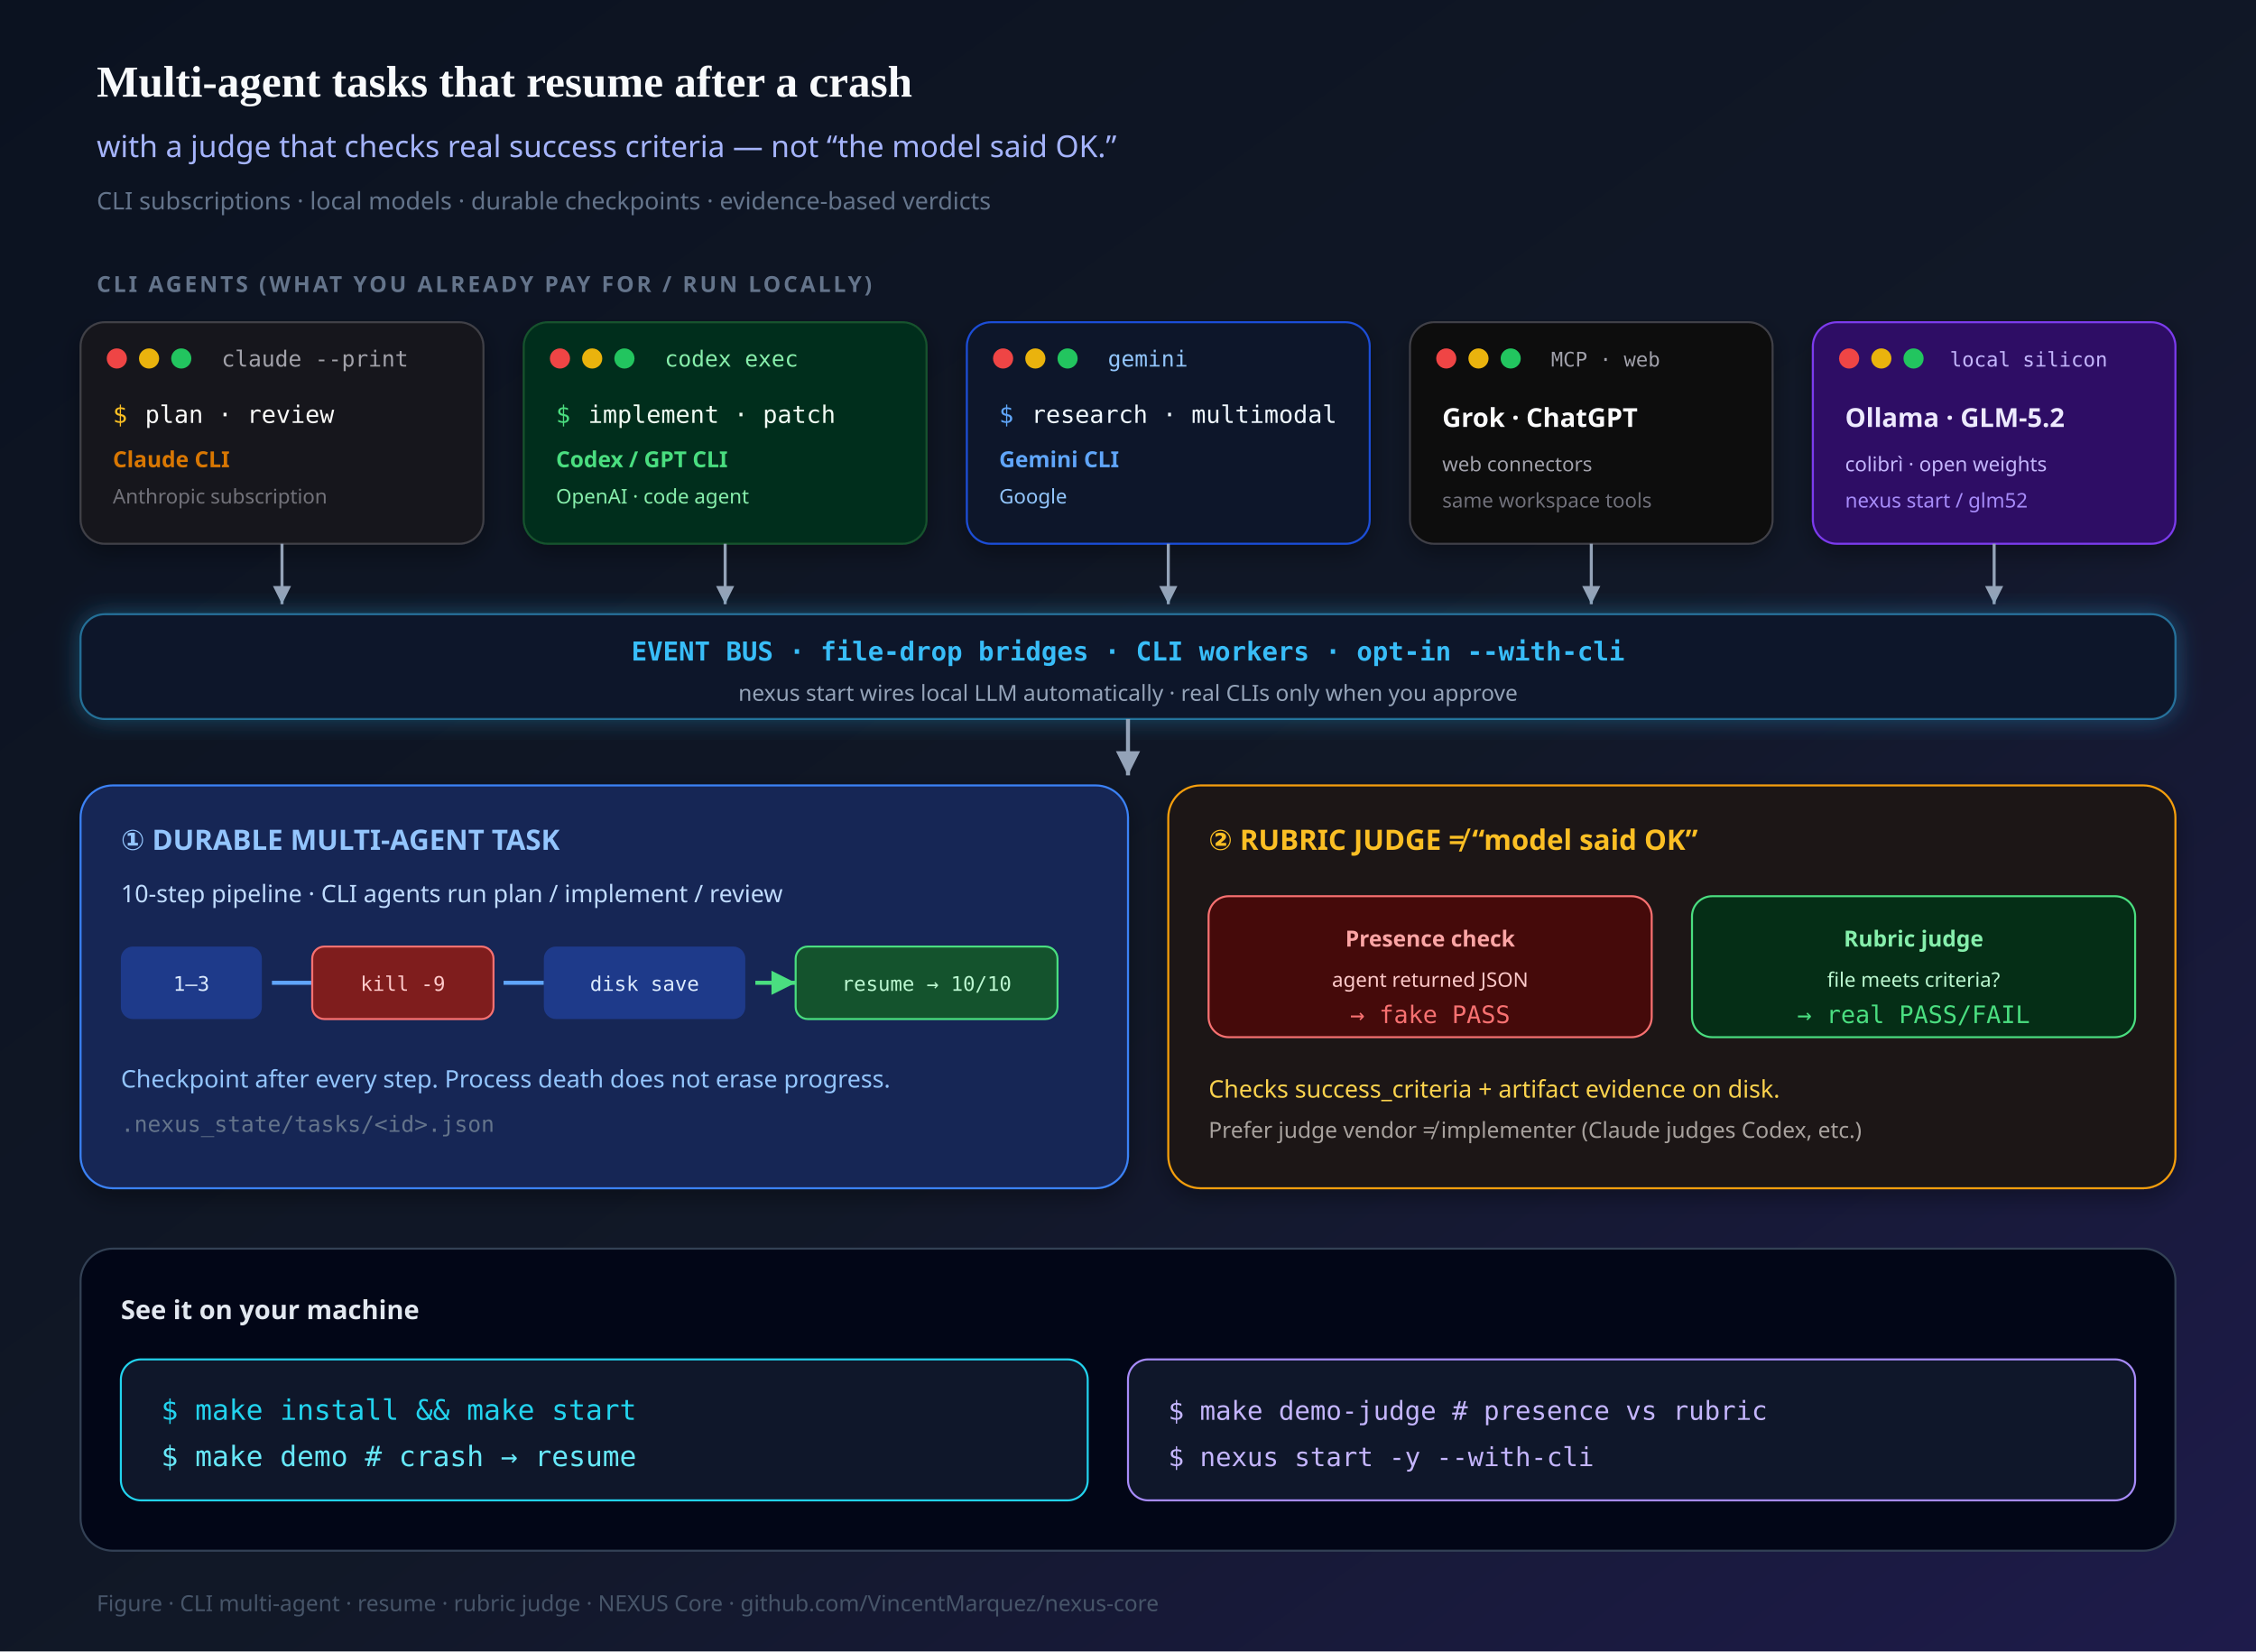
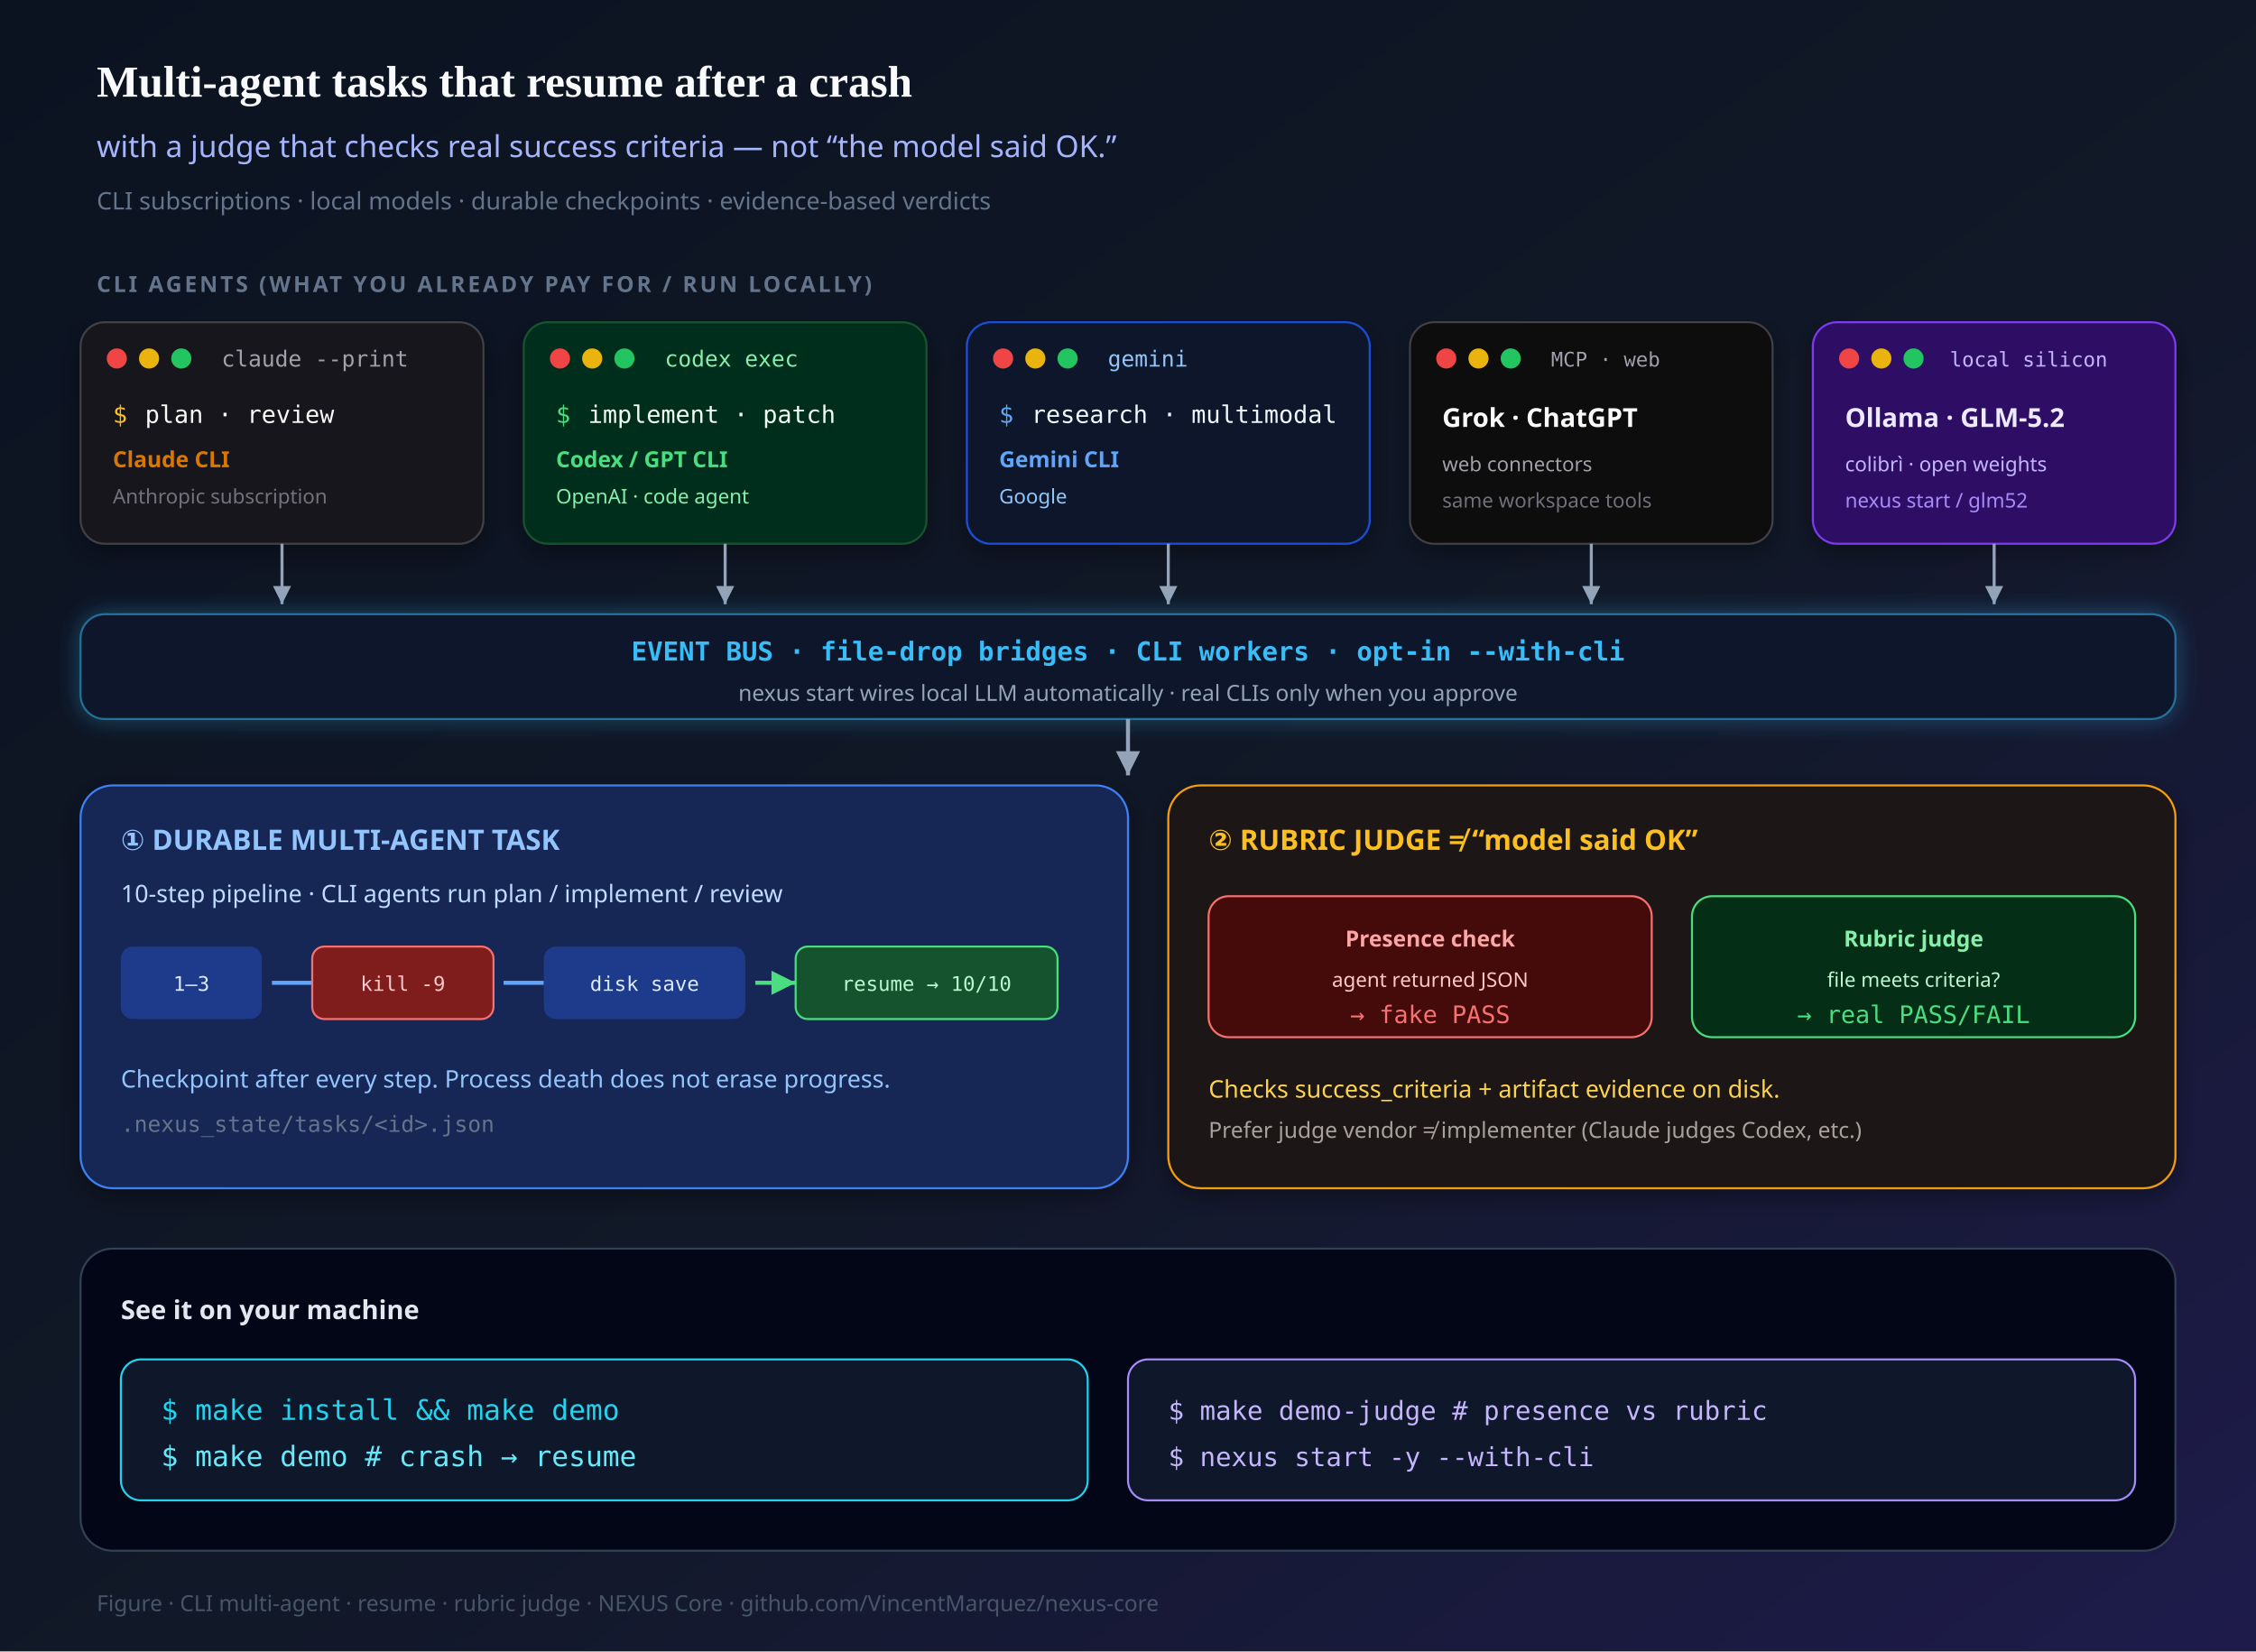
<svg xmlns="http://www.w3.org/2000/svg" width="1120" height="820" viewBox="0 0 1120 820" role="img" aria-label="CLI multi-agent tasks with crash resume and rubric judge">
  <defs>
    <linearGradient id="heroBg" x1="0" y1="0" x2="1" y2="1">
      <stop offset="0%" stop-color="#0b1220" />
      <stop offset="55%" stop-color="#111827" />
      <stop offset="100%" stop-color="#1e1b4b" />
    </linearGradient>
    <filter id="glow" x="-20%" y="-20%" width="140%" height="140%">
      <feDropShadow dx="0" dy="0" stdDeviation="6" flood-color="#38bdf8" flood-opacity="0.35" />
    </filter>
    <filter id="card" x="-5%" y="-5%" width="110%" height="120%">
      <feDropShadow dx="0" dy="4" stdDeviation="6" flood-opacity="0.35" />
    </filter>
    <marker id="warr" markerWidth="8" markerHeight="8" refX="6" refY="3" orient="auto">
      <path d="M0,0 L6,3 L0,6 Z" fill="#94a3b8" />
    </marker>
    <marker id="garr" markerWidth="8" markerHeight="8" refX="6" refY="3" orient="auto">
      <path d="M0,0 L6,3 L0,6 Z" fill="#4ade80" />
    </marker>
    <marker id="rarr" markerWidth="8" markerHeight="8" refX="6" refY="3" orient="auto">
      <path d="M0,0 L6,3 L0,6 Z" fill="#f87171" />
    </marker>
  </defs>
  <rect width="1120" height="820" fill="url(#heroBg)" />
  <text x="48" y="48" font-family="Georgia, 'Times New Roman', serif" font-size="22" fill="#f8fafc" font-weight="700">Multi-agent tasks that resume after a crash</text>
  <text x="48" y="78" font-family="ui-sans-serif, system-ui, sans-serif" font-size="15" fill="#a5b4fc">with a judge that checks real success criteria — not “the model said OK.”</text>
  <text x="48" y="104" font-family="ui-sans-serif, system-ui, sans-serif" font-size="12" fill="#64748b">CLI subscriptions · local models · durable checkpoints · evidence-based verdicts</text>
  <text x="48" y="145" font-family="ui-sans-serif, system-ui, sans-serif" font-size="11" font-weight="700" letter-spacing="0.12em" fill="#64748b">CLI AGENTS (WHAT YOU ALREADY PAY FOR / RUN LOCALLY)</text>
  <g filter="url(#card)">
    <rect x="40" y="160" width="200" height="110" rx="12" fill="#18181b" stroke="#3f3f46" />
    <circle cx="58" cy="178" r="5" fill="#ef4444" />
    <circle cx="74" cy="178" r="5" fill="#eab308" />
    <circle cx="90" cy="178" r="5" fill="#22c55e" />
    <text x="110" y="182" font-family="ui-monospace, monospace" font-size="11" fill="#a1a1aa">claude --print</text>
    <text x="56" y="210" font-family="ui-monospace, monospace" font-size="12" fill="#fbbf24">$</text>
    <text x="72" y="210" font-family="ui-monospace, monospace" font-size="12" fill="#fafafa">plan · review</text>
    <text x="56" y="232" font-family="ui-sans-serif, system-ui, sans-serif" font-size="11" fill="#d97706" font-weight="700">Claude CLI</text>
    <text x="56" y="250" font-family="ui-sans-serif, system-ui, sans-serif" font-size="10" fill="#71717a">Anthropic subscription</text>
  </g>
  <g filter="url(#card)">
    <rect x="260" y="160" width="200" height="110" rx="12" fill="#052e1c" stroke="#14532d" />
    <circle cx="278" cy="178" r="5" fill="#ef4444" />
    <circle cx="294" cy="178" r="5" fill="#eab308" />
    <circle cx="310" cy="178" r="5" fill="#22c55e" />
    <text x="330" y="182" font-family="ui-monospace, monospace" font-size="11" fill="#86efac">codex exec</text>
    <text x="276" y="210" font-family="ui-monospace, monospace" font-size="12" fill="#4ade80">$</text>
    <text x="292" y="210" font-family="ui-monospace, monospace" font-size="12" fill="#f0fdf4">implement · patch</text>
    <text x="276" y="232" font-family="ui-sans-serif, system-ui, sans-serif" font-size="11" fill="#4ade80" font-weight="700">Codex / GPT CLI</text>
    <text x="276" y="250" font-family="ui-sans-serif, system-ui, sans-serif" font-size="10" fill="#86efac">OpenAI · code agent</text>
  </g>
  <g filter="url(#card)">
    <rect x="480" y="160" width="200" height="110" rx="12" fill="#0c1929" stroke="#1d4ed8" />
    <circle cx="498" cy="178" r="5" fill="#ef4444" />
    <circle cx="514" cy="178" r="5" fill="#eab308" />
    <circle cx="530" cy="178" r="5" fill="#22c55e" />
    <text x="550" y="182" font-family="ui-monospace, monospace" font-size="11" fill="#93c5fd">gemini</text>
    <text x="496" y="210" font-family="ui-monospace, monospace" font-size="12" fill="#60a5fa">$</text>
    <text x="512" y="210" font-family="ui-monospace, monospace" font-size="12" fill="#eff6ff">research · multimodal</text>
    <text x="496" y="232" font-family="ui-sans-serif, system-ui, sans-serif" font-size="11" fill="#60a5fa" font-weight="700">Gemini CLI</text>
    <text x="496" y="250" font-family="ui-sans-serif, system-ui, sans-serif" font-size="10" fill="#93c5fd">Google</text>
  </g>
  <g filter="url(#card)">
    <rect x="700" y="160" width="180" height="110" rx="12" fill="#09090b" stroke="#3f3f46" />
    <circle cx="718" cy="178" r="5" fill="#ef4444" />
    <circle cx="734" cy="178" r="5" fill="#eab308" />
    <circle cx="750" cy="178" r="5" fill="#22c55e" />
    <text x="770" y="182" font-family="ui-monospace, monospace" font-size="10" fill="#a1a1aa">MCP · web</text>
    <text x="716" y="212" font-family="ui-sans-serif, system-ui, sans-serif" font-size="13" fill="#fafafa" font-weight="700">Grok · ChatGPT</text>
    <text x="716" y="234" font-family="ui-sans-serif, system-ui, sans-serif" font-size="10" fill="#a1a1aa">web connectors</text>
    <text x="716" y="252" font-family="ui-sans-serif, system-ui, sans-serif" font-size="10" fill="#71717a">same workspace tools</text>
  </g>
  <g filter="url(#card)">
    <rect x="900" y="160" width="180" height="110" rx="12" fill="#2e1065" stroke="#7c3aed" />
    <circle cx="918" cy="178" r="5" fill="#ef4444" />
    <circle cx="934" cy="178" r="5" fill="#eab308" />
    <circle cx="950" cy="178" r="5" fill="#22c55e" />
    <text x="968" y="182" font-family="ui-monospace, monospace" font-size="10" fill="#c4b5fd">local silicon</text>
    <text x="916" y="212" font-family="ui-sans-serif, system-ui, sans-serif" font-size="13" fill="#ede9fe" font-weight="700">Ollama · GLM-5.2</text>
    <text x="916" y="234" font-family="ui-sans-serif, system-ui, sans-serif" font-size="10" fill="#c4b5fd">colibrì · open weights</text>
    <text x="916" y="252" font-family="ui-sans-serif, system-ui, sans-serif" font-size="10" fill="#a78bfa">nexus start / glm52</text>
  </g>
  <path d="M140 270 V300" stroke="#94a3b8" stroke-width="1.5" marker-end="url(#warr)" />
  <path d="M360 270 V300" stroke="#94a3b8" stroke-width="1.5" marker-end="url(#warr)" />
  <path d="M580 270 V300" stroke="#94a3b8" stroke-width="1.5" marker-end="url(#warr)" />
  <path d="M790 270 V300" stroke="#94a3b8" stroke-width="1.5" marker-end="url(#warr)" />
  <path d="M990 270 V300" stroke="#94a3b8" stroke-width="1.5" marker-end="url(#warr)" />
  <rect x="40" y="305" width="1040" height="52" rx="12" fill="#0f172a" stroke="#38bdf8" stroke-opacity="0.5" filter="url(#glow)" />
  <text x="560" y="328" text-anchor="middle" font-family="ui-monospace, monospace" font-size="13" fill="#38bdf8" font-weight="700">EVENT BUS  ·  file-drop bridges  ·  CLI workers  ·  opt-in --with-cli</text>
  <text x="560" y="348" text-anchor="middle" font-family="ui-sans-serif, system-ui, sans-serif" font-size="11" fill="#94a3b8">nexus start wires local LLM automatically · real CLIs only when you approve</text>
  <path d="M560 357 V385" stroke="#94a3b8" stroke-width="2" marker-end="url(#warr)" />
  <rect x="40" y="390" width="520" height="200" rx="16" fill="#172554" stroke="#3b82f6" filter="url(#card)" />
  <text x="60" y="422" font-family="ui-sans-serif, system-ui, sans-serif" font-size="14" font-weight="700" fill="#93c5fd">① DURABLE MULTI-AGENT TASK</text>
  <text x="60" y="448" font-family="ui-sans-serif, system-ui, sans-serif" font-size="12" fill="#bfdbfe">10-step pipeline · CLI agents run plan / implement / review</text>
  <rect x="60" y="470" width="70" height="36" rx="6" fill="#1e3a8a" />
  <text x="95" y="492" text-anchor="middle" fill="#dbeafe" font-family="ui-monospace, monospace" font-size="10">1–3</text>
  <path d="M135 488 H155" stroke="#60a5fa" stroke-width="2" />
  <rect x="155" y="470" width="90" height="36" rx="6" fill="#7f1d1d" stroke="#f87171" />
  <text x="200" y="492" text-anchor="middle" fill="#fecaca" font-family="ui-monospace, monospace" font-size="10">kill -9</text>
  <path d="M250 488 H270" stroke="#60a5fa" stroke-width="2" />
  <rect x="270" y="470" width="100" height="36" rx="6" fill="#1e3a8a" />
  <text x="320" y="492" text-anchor="middle" fill="#dbeafe" font-family="ui-monospace, monospace" font-size="10">disk save</text>
  <path d="M375 488 H395" stroke="#4ade80" stroke-width="2" marker-end="url(#garr)" />
  <rect x="395" y="470" width="130" height="36" rx="6" fill="#14532d" stroke="#4ade80" />
  <text x="460" y="492" text-anchor="middle" fill="#bbf7d0" font-family="ui-monospace, monospace" font-size="10">resume → 10/10</text>
  <text x="60" y="540" font-family="ui-sans-serif, system-ui, sans-serif" font-size="12" fill="#93c5fd">Checkpoint after every step. Process death does not erase progress.</text>
  <text x="60" y="562" font-family="ui-monospace, monospace" font-size="11" fill="#64748b">.nexus_state/tasks/&lt;id&gt;.json</text>
  <rect x="580" y="390" width="500" height="200" rx="16" fill="#1c1917" stroke="#f59e0b" filter="url(#card)" />
  <text x="600" y="422" font-family="ui-sans-serif, system-ui, sans-serif" font-size="14" font-weight="700" fill="#fbbf24">② RUBRIC JUDGE  ≠  “model said OK”</text>
  <rect x="600" y="445" width="220" height="70" rx="10" fill="#450a0a" stroke="#f87171" />
  <text x="710" y="470" text-anchor="middle" fill="#fca5a5" font-family="ui-sans-serif, system-ui, sans-serif" font-size="11" font-weight="700">Presence check</text>
  <text x="710" y="490" text-anchor="middle" fill="#fecaca" font-family="ui-sans-serif, system-ui, sans-serif" font-size="10">agent returned JSON</text>
  <text x="710" y="508" text-anchor="middle" fill="#f87171" font-family="ui-monospace, monospace" font-size="12">→ fake PASS</text>
  <rect x="840" y="445" width="220" height="70" rx="10" fill="#052e16" stroke="#4ade80" />
  <text x="950" y="470" text-anchor="middle" fill="#86efac" font-family="ui-sans-serif, system-ui, sans-serif" font-size="11" font-weight="700">Rubric judge</text>
  <text x="950" y="490" text-anchor="middle" fill="#bbf7d0" font-family="ui-sans-serif, system-ui, sans-serif" font-size="10">file meets criteria?</text>
  <text x="950" y="508" text-anchor="middle" fill="#4ade80" font-family="ui-monospace, monospace" font-size="12">→ real PASS/FAIL</text>
  <text x="600" y="545" font-family="ui-sans-serif, system-ui, sans-serif" font-size="12" fill="#fcd34d">Checks success_criteria + artifact evidence on disk.</text>
  <text x="600" y="565" font-family="ui-sans-serif, system-ui, sans-serif" font-size="11" fill="#a8a29e">Prefer judge vendor ≠ implementer (Claude judges Codex, etc.)</text>
  <rect x="40" y="620" width="1040" height="150" rx="16" fill="#020617" stroke="#334155" />
  <text x="60" y="655" font-family="ui-sans-serif, system-ui, sans-serif" font-size="13" font-weight="700" fill="#e2e8f0">See it on your machine</text>
  <rect x="60" y="675" width="480" height="70" rx="10" fill="#0f172a" stroke="#22d3ee" />
-   <text x="80" y="705" font-family="ui-monospace, monospace" font-size="14" fill="#22d3ee">$ make install &amp;&amp; make start</text>
+   <text x="80" y="705" font-family="ui-monospace, monospace" font-size="14" fill="#22d3ee">$ make install &amp;&amp; make demo</text>
  <text x="80" y="728" font-family="ui-monospace, monospace" font-size="14" fill="#67e8f9">$ make demo          # crash → resume</text>
  <rect x="560" y="675" width="500" height="70" rx="10" fill="#0f172a" stroke="#a78bfa" />
  <text x="580" y="705" font-family="ui-monospace, monospace" font-size="13" fill="#c4b5fd">$ make demo-judge    # presence vs rubric</text>
  <text x="580" y="728" font-family="ui-monospace, monospace" font-size="13" fill="#c4b5fd">$ nexus start -y --with-cli</text>
  <text x="48" y="800" font-family="ui-sans-serif, system-ui, sans-serif" font-size="11" fill="#475569">Figure · CLI multi-agent · resume · rubric judge · NEXUS Core · github.com/VincentMarquez/nexus-core</text>
</svg>
